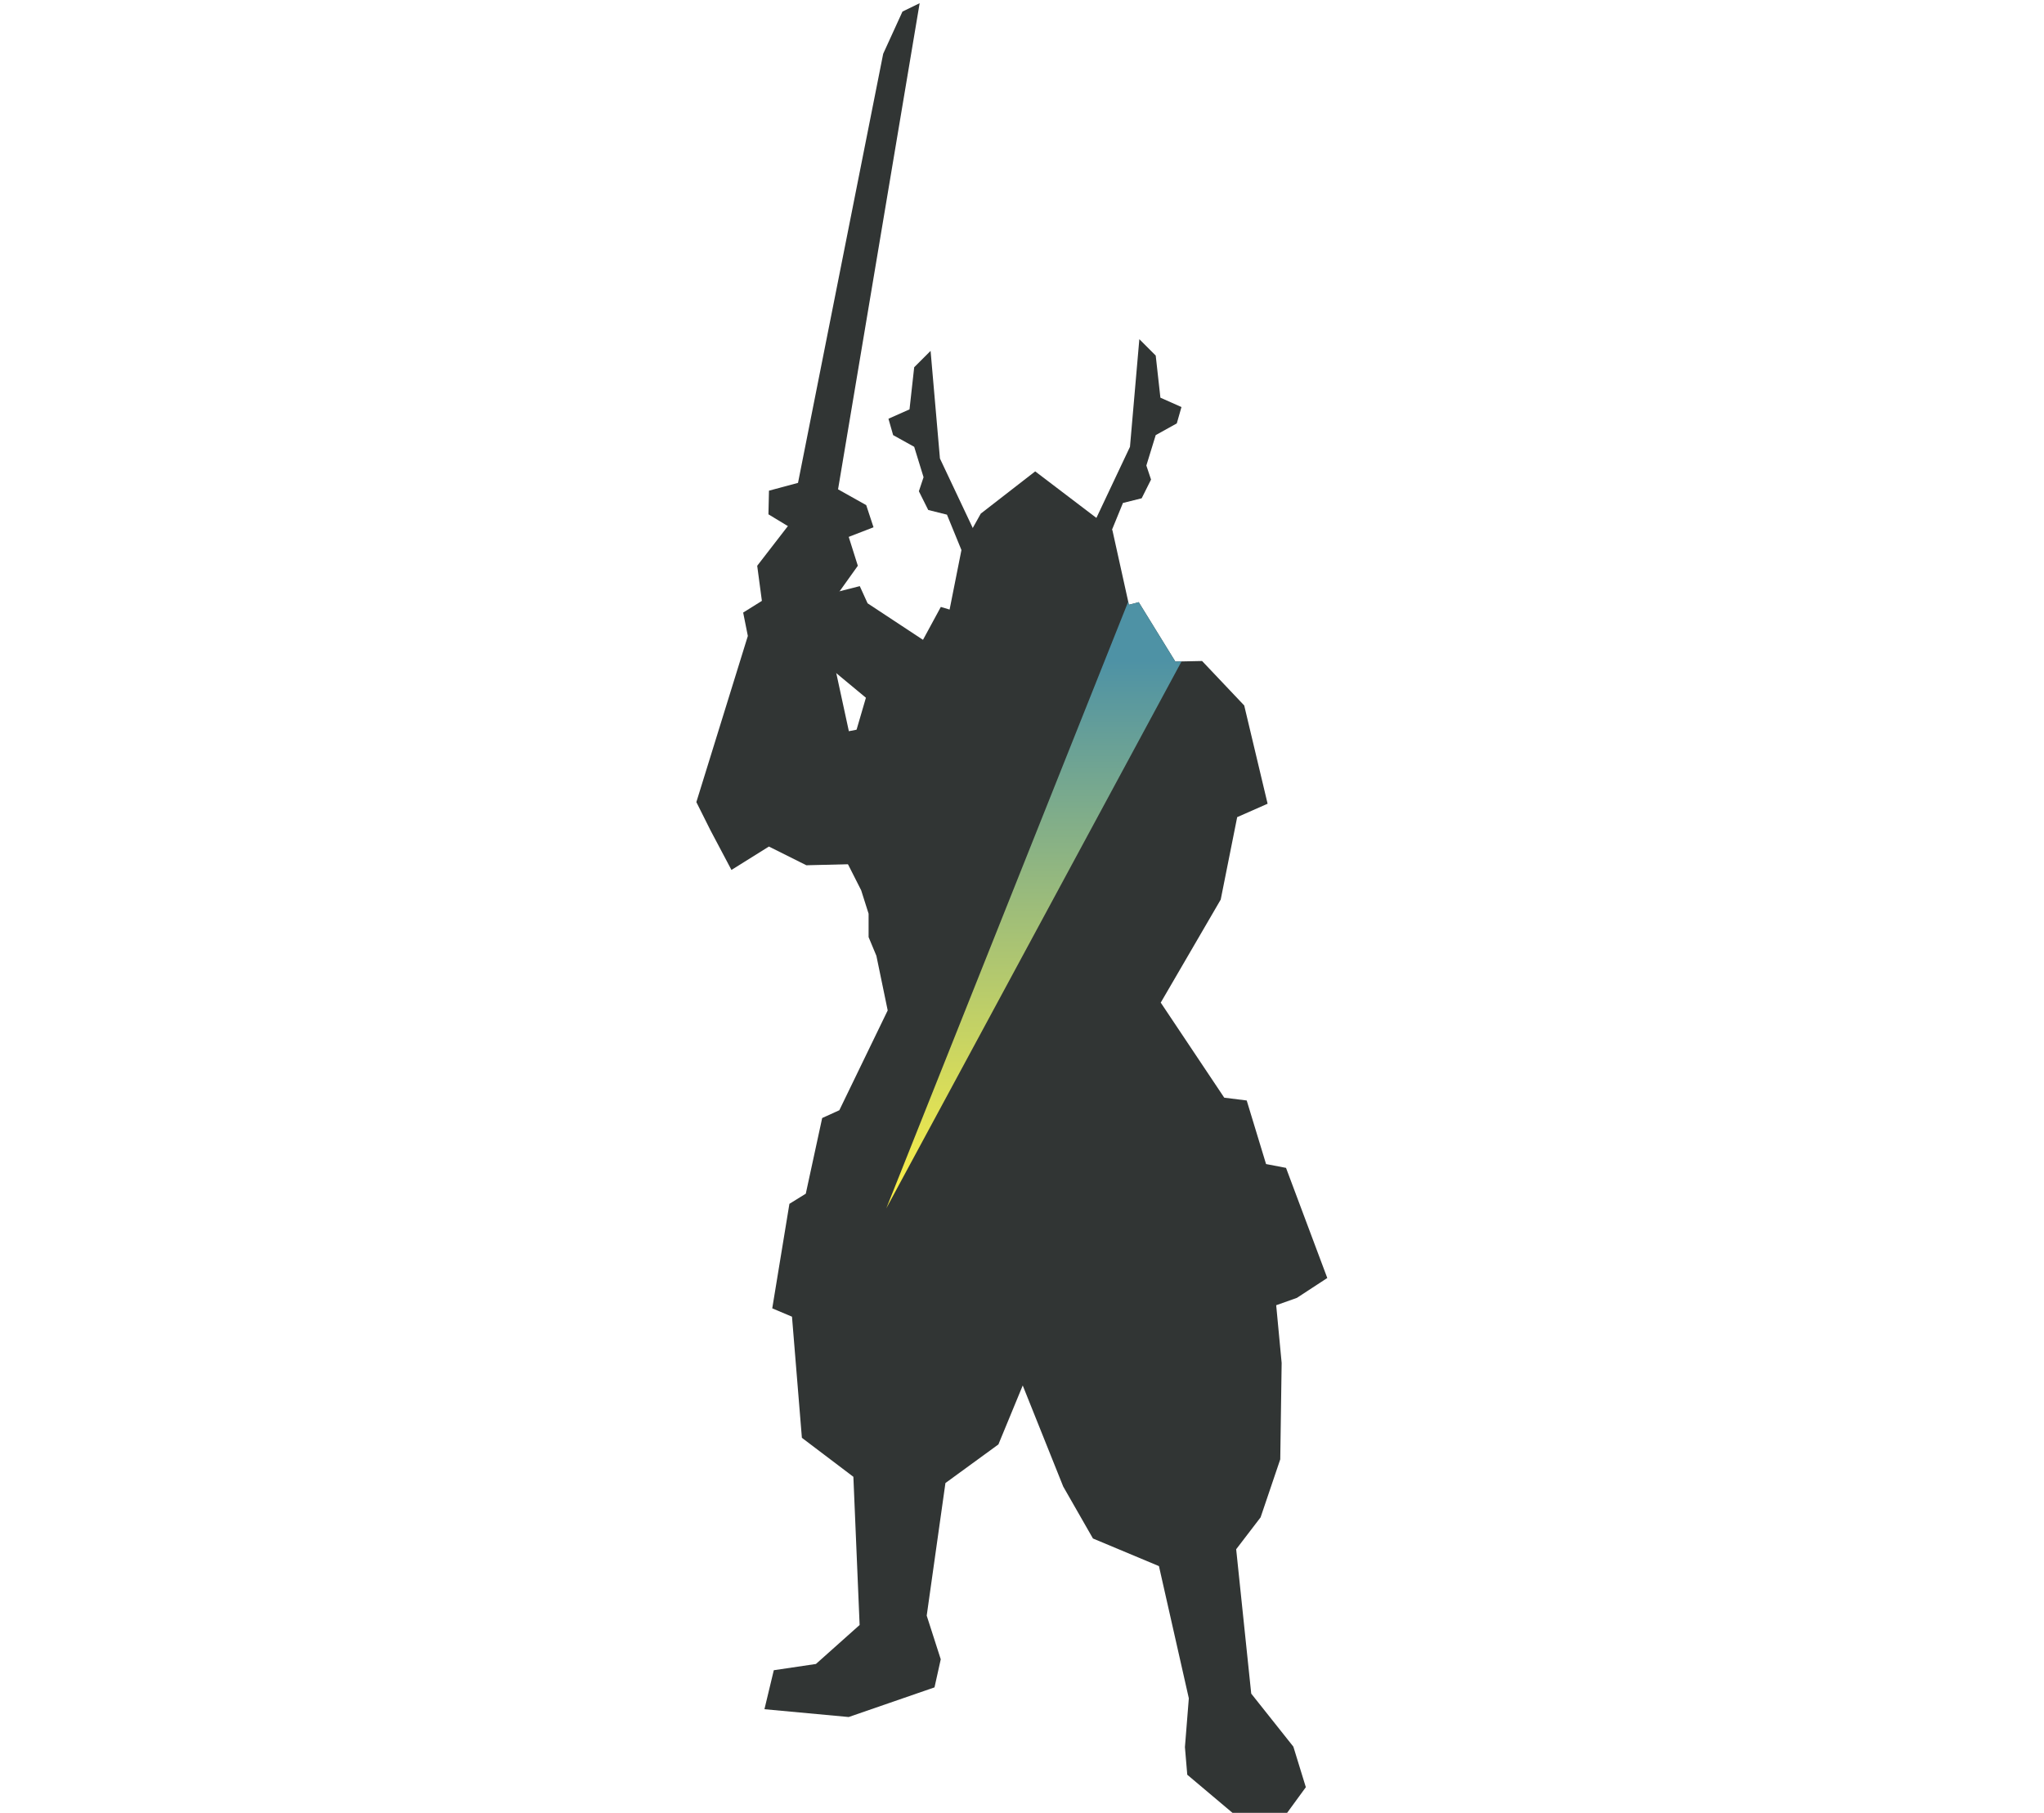
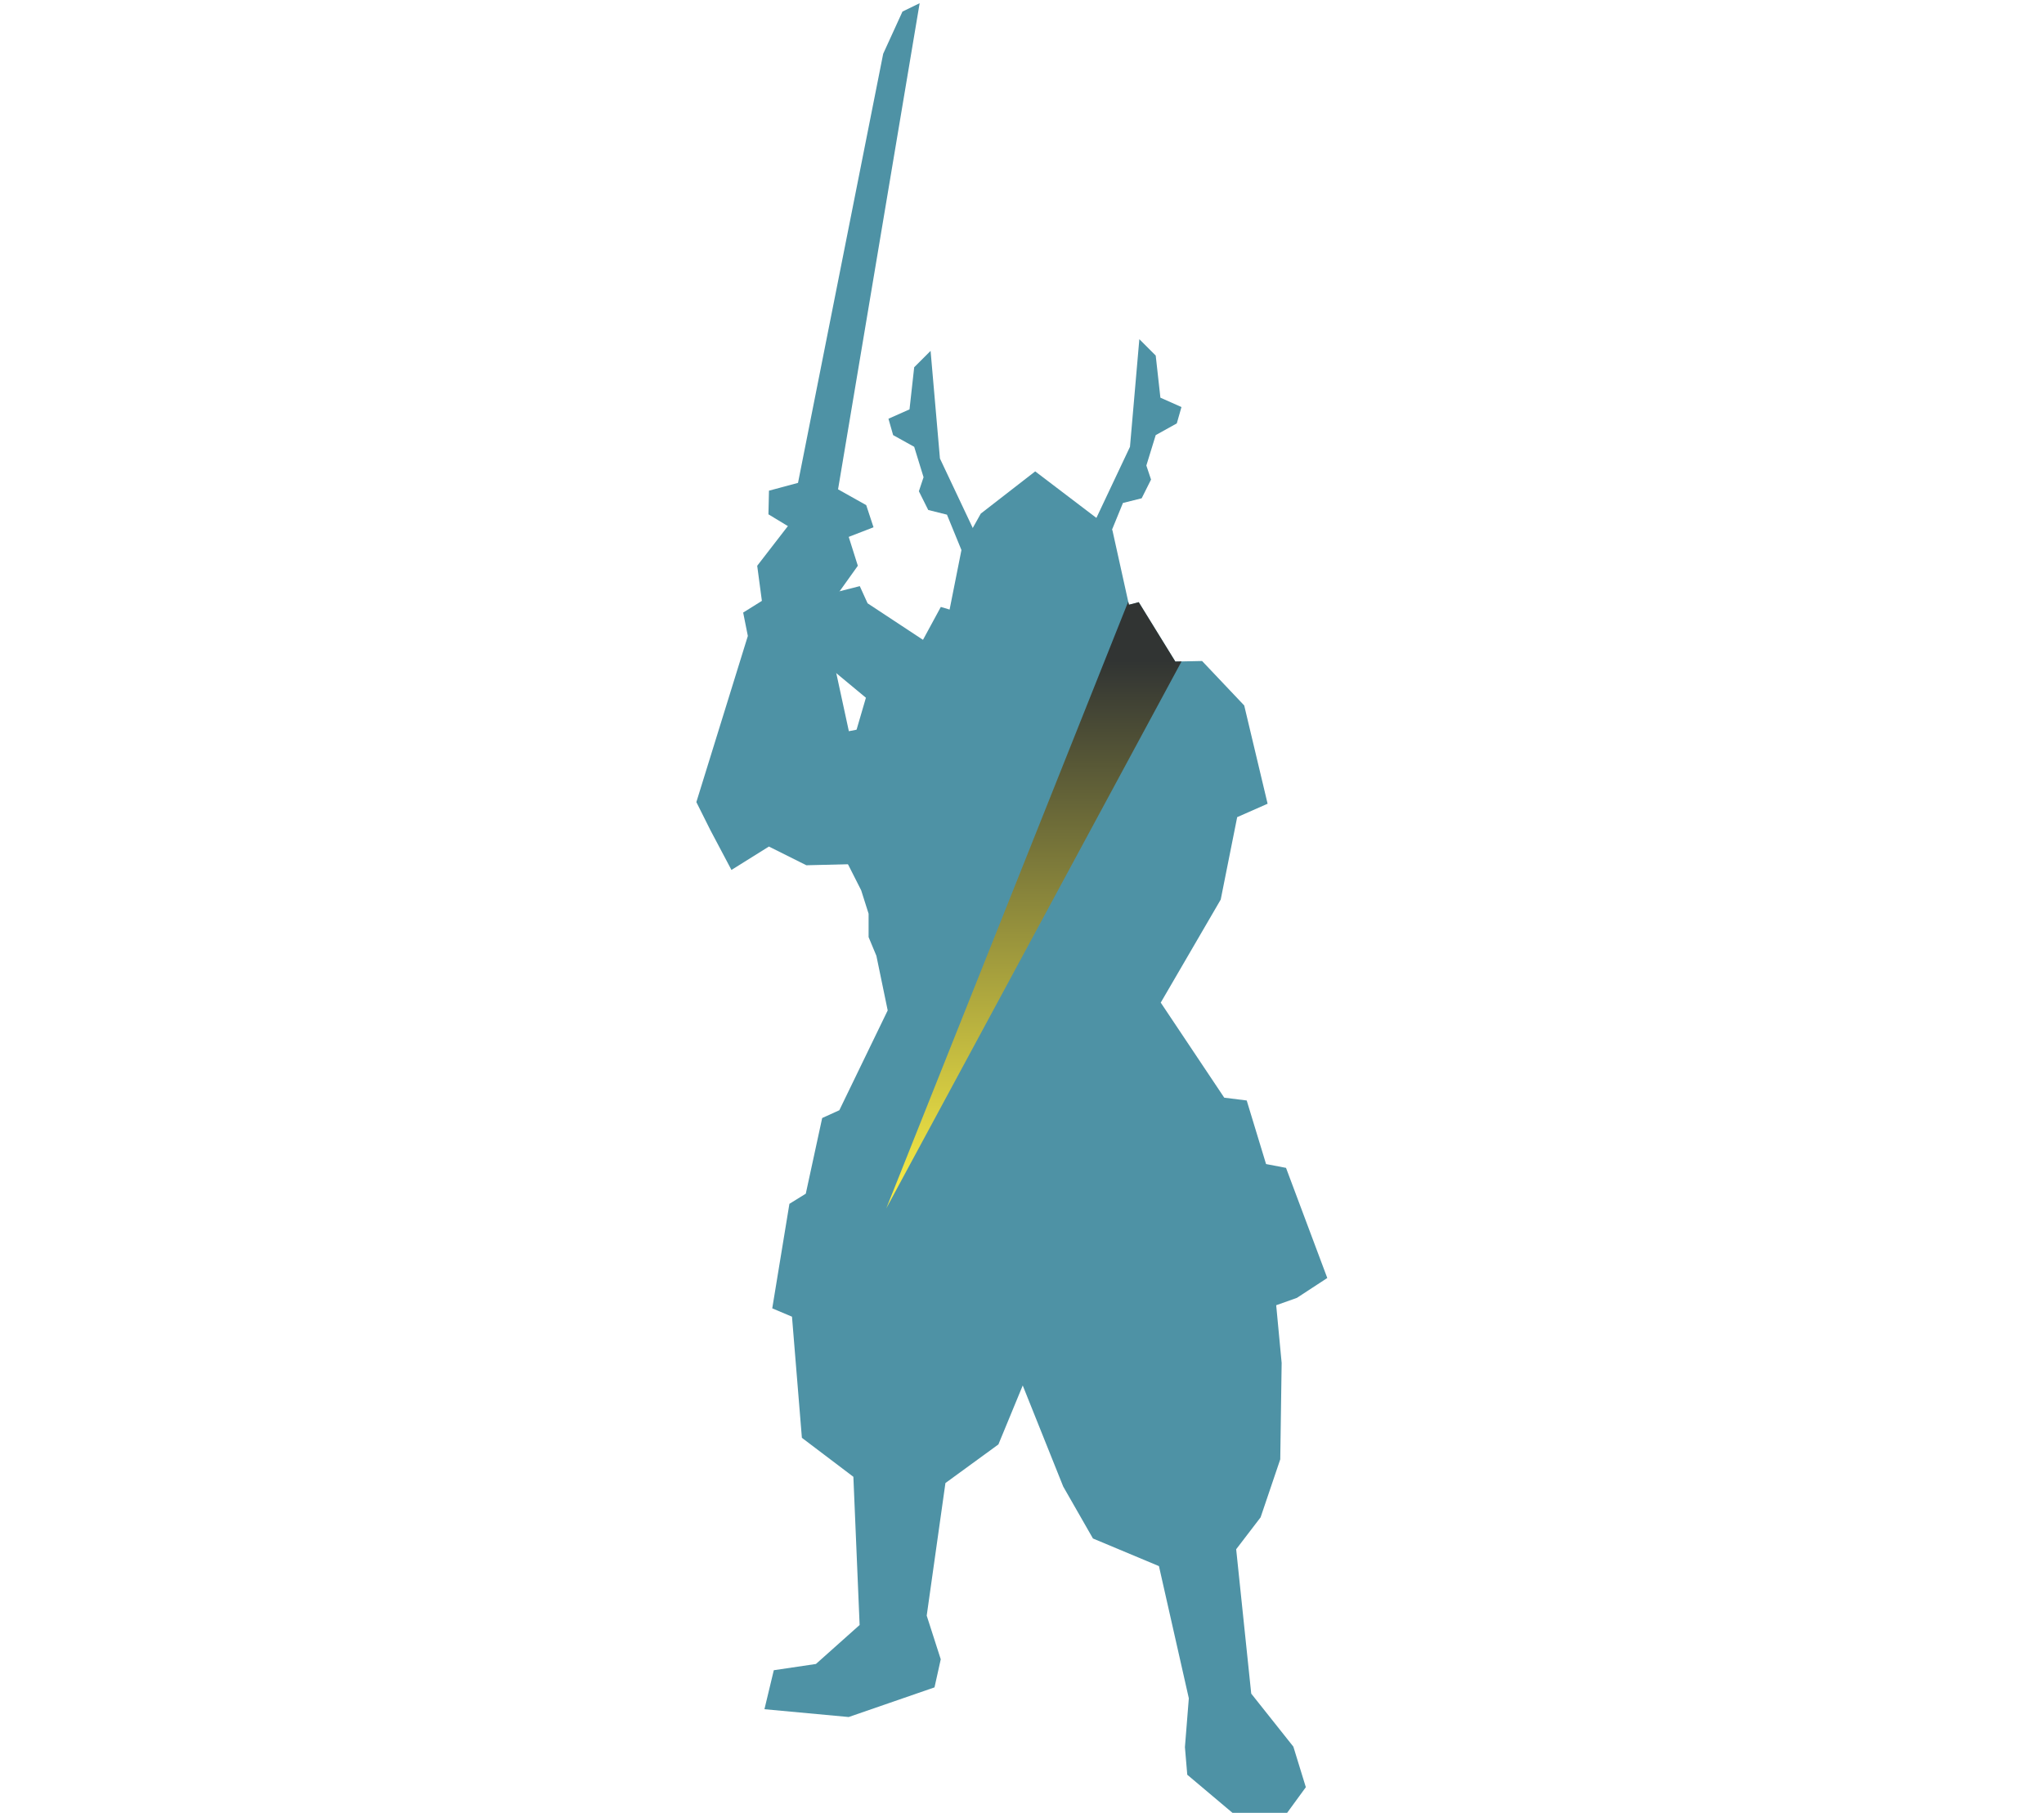
<svg xmlns="http://www.w3.org/2000/svg" id="a" data-name="レイヤー 1" width="59mm" height="52.341mm" viewBox="0 0 167.244 148.367">
  <defs>
    <clipPath id="b">
      <polygon points="68.676 90.863 72.633 82.693 71.708 78.225 71.07 76.693 71.07 74.778 70.463 72.863 69.167 70.304 69.461 68.267 67.642 68.076 70.929 56.836 73.533 56.032 76.98 49.672 77.698 49.887 78.712 44.788 80.249 42.035 84.702 38.578 91.017 43.381 92.37 49.494 93.172 49.282 96.167 54.142 98.357 54.097 101.804 57.736 103.718 65.778 101.229 66.876 99.881 73.623 94.974 82.055 100.17 89.835 102.008 90.065 103.591 95.267 105.225 95.58 108.601 104.593 106.112 106.221 104.421 106.821 104.867 111.544 104.753 119.433 103.144 124.182 101.146 126.793 102.378 138.608 105.825 142.948 106.846 146.267 105.314 148.367 100.846 148.367 97.144 145.246 96.953 142.986 97.272 138.991 94.827 128.172 89.427 125.912 86.995 121.661 83.682 113.389 81.691 118.214 77.357 121.374 75.825 132.225 76.974 135.799 76.463 138.097 69.442 140.523 62.548 139.884 63.314 136.693 66.761 136.182 70.336 132.991 69.825 120.863 65.612 117.672 64.802 107.759 63.187 107.076 64.591 98.523 65.931 97.693 67.272 91.501 68.676 90.863" fill="none" stroke-width="0" />
    </clipPath>
    <linearGradient id="c" x1="186.536" y1="537.467" x2="186.536" y2="605.975" gradientTransform="translate(-96.504 -507.079)" gradientUnits="userSpaceOnUse">
-       <stop offset=".346" stop-color="#4e92a5" />
+       <stop offset=".346" stop-color="#313433" />
      <stop offset="1" stop-color="#fef145" />
    </linearGradient>
  </defs>
  <g>
    <g>
-       <polygon points="69.144 44.053 71.473 43.153 70.876 41.34 68.571 40.047 75.247 .262 73.842 .946 72.264 4.401 65.295 39.519 62.919 40.157 62.875 42.093 66.921 44.542 69.144 44.053" fill="#313534" stroke-width="0" />
-       <polygon points="68.676 90.863 72.633 82.693 71.708 78.225 71.07 76.693 71.07 74.778 70.463 72.863 69.167 70.304 69.461 68.267 67.642 68.076 70.929 56.836 73.533 56.032 76.98 49.672 77.698 49.887 78.712 44.788 80.249 42.035 84.702 38.578 91.017 43.381 92.37 49.494 93.172 49.282 96.167 54.142 98.357 54.097 101.804 57.736 103.718 65.778 101.229 66.876 99.881 73.623 94.974 82.055 100.17 89.835 102.008 90.065 103.591 95.267 105.225 95.58 108.601 104.593 106.112 106.221 104.421 106.821 104.867 111.544 104.753 119.433 103.144 124.182 101.146 126.793 102.378 138.608 105.825 142.948 106.846 146.267 105.314 148.367 100.846 148.367 97.144 145.246 96.953 142.986 97.272 138.991 94.827 128.172 89.427 125.912 86.995 121.661 83.682 113.389 81.691 118.214 77.357 121.374 75.825 132.225 76.974 135.799 76.463 138.097 69.442 140.523 62.548 139.884 63.314 136.693 66.761 136.182 70.336 132.991 69.825 120.863 65.612 117.672 64.802 107.759 63.187 107.076 64.591 98.523 65.931 97.693 67.272 91.501 68.676 90.863" fill="#313534" stroke-width="0" />
-       <polygon points="65.211 42.091 61.956 46.303 62.339 49.176 60.807 50.133 61.19 52.048 56.977 65.644 58.126 67.942 59.849 71.197 62.913 69.282 65.977 70.814 76.093 70.565 78.041 58.176 69.455 59.842 67.892 52.623 68.849 51.282 68.275 48.984 70.19 46.303 69.041 42.665 65.211 42.091" fill="#313534" stroke-width="0" />
-       <polygon points="70.987 49.374 76.987 53.331 80.625 52.182 78.902 60.991 75.072 60.608 62.306 50.012 70.349 47.97 70.987 49.374" fill="#313534" stroke-width="0" />
-       <polygon points="89.202 43.461 92.457 36.567 93.223 27.759 94.563 29.099 94.946 32.546 96.67 33.312 96.287 34.652 94.563 35.61 93.797 38.099 94.18 39.248 93.414 40.78 91.882 41.163 90.159 45.376 89.202 43.461" fill="#313534" stroke-width="0" />
-       <polygon points="80.163 44.418 76.908 37.524 76.142 28.716 74.801 30.056 74.418 33.503 72.695 34.269 73.078 35.61 74.801 36.567 75.567 39.056 75.184 40.205 75.95 41.737 77.482 42.12 79.206 46.333 80.163 44.418" fill="#313534" stroke-width="0" />
+       <polygon points="69.144 44.053 71.473 43.153 70.876 41.34 68.571 40.047 75.247 .262 73.842 .946 72.264 4.401 65.295 39.519 62.919 40.157 62.875 42.093 66.921 44.542 69.144 44.053" fill="#4e92a5" stroke-width="0" />
+       <polygon points="68.676 90.863 72.633 82.693 71.708 78.225 71.07 76.693 71.07 74.778 70.463 72.863 69.167 70.304 69.461 68.267 67.642 68.076 70.929 56.836 73.533 56.032 76.98 49.672 77.698 49.887 78.712 44.788 80.249 42.035 84.702 38.578 91.017 43.381 92.37 49.494 93.172 49.282 96.167 54.142 98.357 54.097 101.804 57.736 103.718 65.778 101.229 66.876 99.881 73.623 94.974 82.055 100.17 89.835 102.008 90.065 103.591 95.267 105.225 95.58 108.601 104.593 106.112 106.221 104.421 106.821 104.867 111.544 104.753 119.433 103.144 124.182 101.146 126.793 102.378 138.608 105.825 142.948 106.846 146.267 105.314 148.367 100.846 148.367 97.144 145.246 96.953 142.986 97.272 138.991 94.827 128.172 89.427 125.912 86.995 121.661 83.682 113.389 81.691 118.214 77.357 121.374 75.825 132.225 76.974 135.799 76.463 138.097 69.442 140.523 62.548 139.884 63.314 136.693 66.761 136.182 70.336 132.991 69.825 120.863 65.612 117.672 64.802 107.759 63.187 107.076 64.591 98.523 65.931 97.693 67.272 91.501 68.676 90.863" fill="#4e92a5" stroke-width="0" />
+       <polygon points="65.211 42.091 61.956 46.303 62.339 49.176 60.807 50.133 61.19 52.048 56.977 65.644 58.126 67.942 59.849 71.197 62.913 69.282 65.977 70.814 76.093 70.565 78.041 58.176 69.455 59.842 67.892 52.623 68.849 51.282 68.275 48.984 70.19 46.303 69.041 42.665 65.211 42.091" fill="#4e92a5" stroke-width="0" />
+       <polygon points="70.987 49.374 76.987 53.331 80.625 52.182 78.902 60.991 75.072 60.608 62.306 50.012 70.349 47.97 70.987 49.374" fill="#4e92a5" stroke-width="0" />
+       <polygon points="89.202 43.461 92.457 36.567 93.223 27.759 94.563 29.099 94.946 32.546 96.67 33.312 96.287 34.652 94.563 35.61 93.797 38.099 94.18 39.248 93.414 40.78 91.882 41.163 90.159 45.376 89.202 43.461" fill="#4e92a5" stroke-width="0" />
+       <polygon points="80.163 44.418 76.908 37.524 76.142 28.716 74.801 30.056 74.418 33.503 72.695 34.269 73.078 35.61 74.801 36.567 75.567 39.056 75.184 40.205 75.95 41.737 77.482 42.12 79.206 46.333 80.163 44.418" fill="#4e92a5" stroke-width="0" />
    </g>
    <g clip-path="url(#b)">
      <polygon points="107.546 33.993 72.517 98.895 99.829 30.387 107.546 33.993" fill="url(#c)" stroke-width="0" />
    </g>
  </g>
  <rect width="167.244" height="148.367" fill="none" stroke-width="0" />
</svg>
